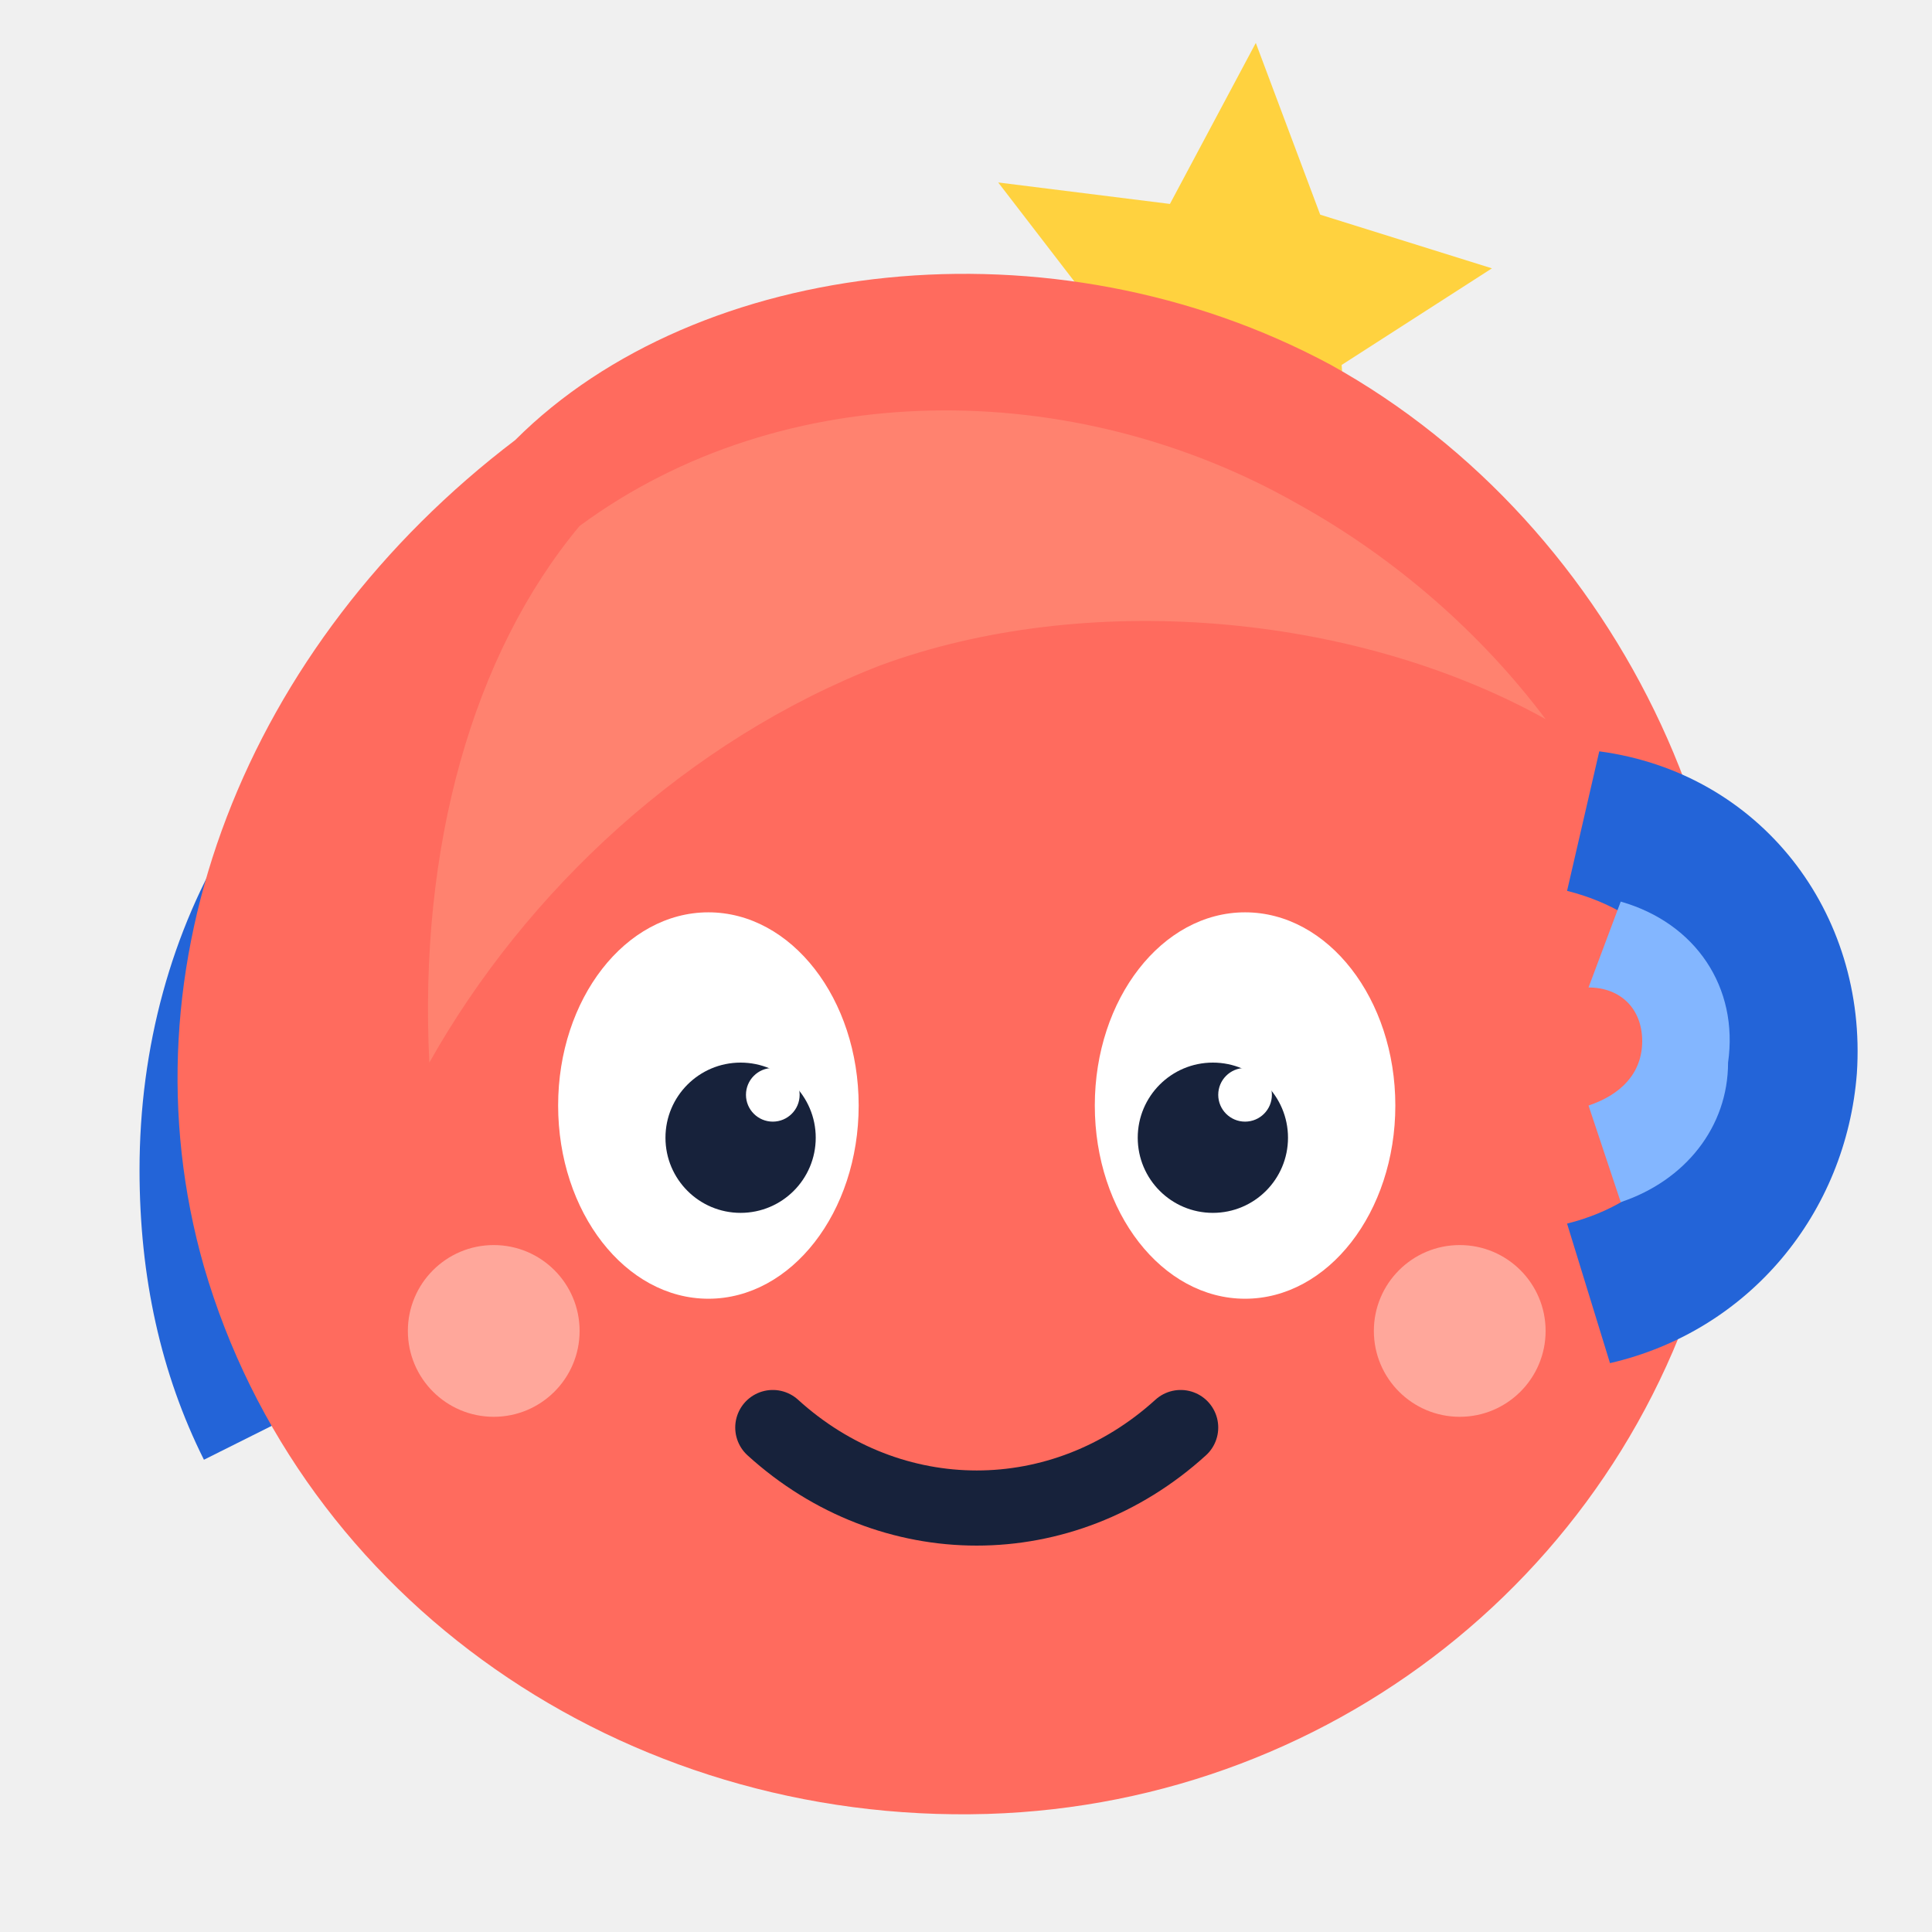
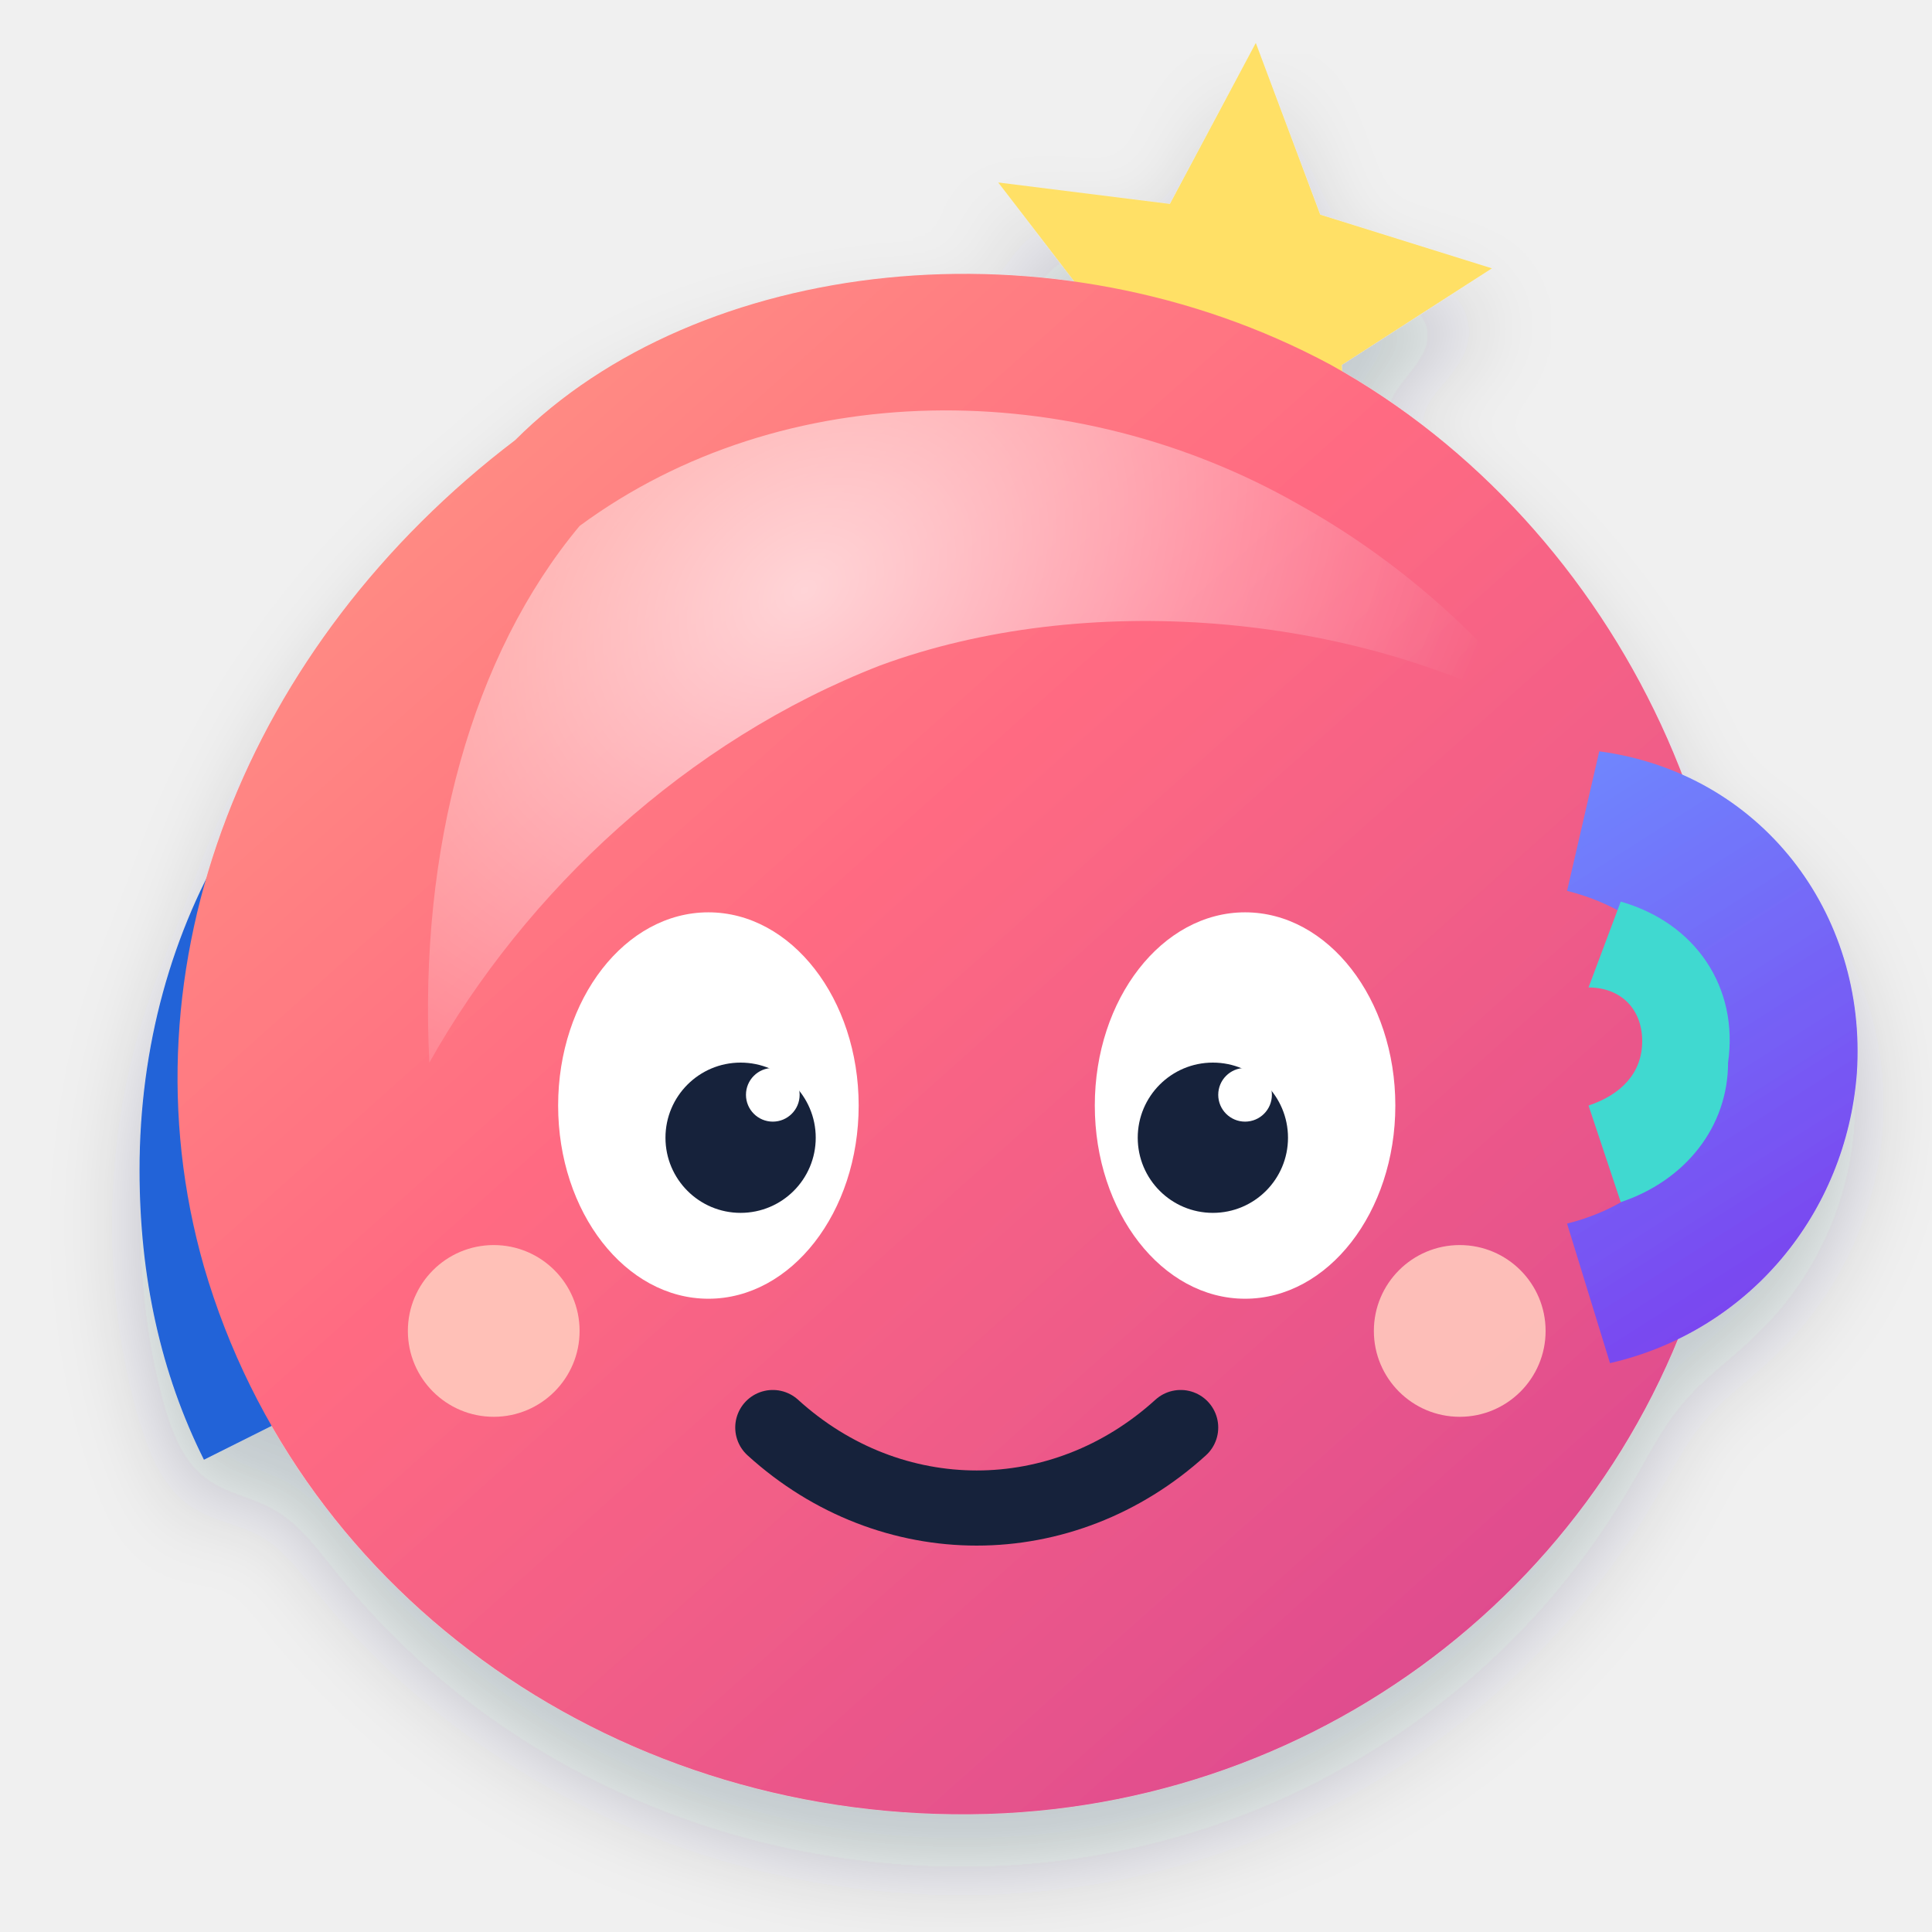
<svg xmlns="http://www.w3.org/2000/svg" viewBox="0 0 180 180" role="img" aria-labelledby="title description">
-   <description id="description">A cheerful coral character with a blue echo-wave ear and yellow creative spark.</description>
-   <path fill="#ffd23f" d="m109 19 8-15 6 16 16 5-14 9 1 17-13-11-16 6 6-16-10-13z" />
-   <path fill="#2364d8" d="M45 57c-20 9-32 29-32 52 0 10 2 19 6 27l16-8a46 46 0 0 1 17-58z" />
-   <path fill="#83b6ff" d="M34 68A57 57 0 0 0 25 120l13-4a44 44 0 0 1 7-39z" />
-   <path fill="#ff6b5e" d="M48 41c17-17 50-21 76-7 27 15 43 48 36 79-7 32-35 55-68 56-34 1-64-20-73-51-8-28 4-58 29-77z" />
-   <path fill="#ff8a76" d="M54 49c19-14 46-14 67-2 9 5 17 12 23 20-18-10-43-12-62-5-18 7-33 21-42 37-1-20 4-38 14-50z" opacity=".72" />
-   <ellipse cx="66" cy="103" fill="#fff" rx="14" ry="18" />
-   <ellipse cx="116" cy="103" fill="#fff" rx="14" ry="18" />
-   <circle cx="69" cy="106" r="7" fill="#17223b" />
-   <circle cx="113" cy="106" r="7" fill="#17223b" />
-   <circle cx="72" cy="102" r="2.5" fill="#fff" />
-   <circle cx="116" cy="102" r="2.5" fill="#fff" />
-   <path fill="none" stroke="#17223b" stroke-linecap="round" stroke-width="7" d="M72 133c11 10 27 10 38 0" />
-   <circle cx="46" cy="124" r="8" fill="#ffb2a6" opacity=".85" />
-   <circle cx="136" cy="124" r="8" fill="#ffb2a6" opacity=".85" />
-   <path fill="#2364d8" d="M149 70c15 2 25 15 24 30-1 13-10 24-23 27l-4-13c8-2 13-8 13-16 0-7-5-13-13-15z" />
-   <path fill="#83b6ff" d="M151 84c7 2 11 8 10 15 0 6-4 11-10 13l-3-9c3-1 5-3 5-6s-2-5-5-5z" />
+   <description id="description">A cheerful plush coral character with colorful echo waves, a creative spark, and a warm dimensional smile.</description>
+   <defs>
+     <linearGradient id="bodyGradient" x1="25" y1="25" x2="150" y2="165" gradientUnits="userSpaceOnUse">
+       <stop stop-color="#ff9a83" />
+       <stop offset=".42" stop-color="#ff6b82" />
+       <stop offset="1" stop-color="#d94691" />
+     </linearGradient>
+     <linearGradient id="earGradient" x1="140" y1="70" x2="175" y2="125" gradientUnits="userSpaceOnUse">
+       <stop stop-color="#6e8cff" />
+       <stop offset="1" stop-color="#7c3aed" />
+     </linearGradient>
+     <radialGradient id="shineGradient" cx="0" cy="0" r="1" gradientTransform="translate(75 55) rotate(56) scale(54 74)" gradientUnits="userSpaceOnUse">
+       <stop stop-color="#fff" stop-opacity=".68" />
+       <stop offset="1" stop-color="#fff" stop-opacity="0" />
+     </radialGradient>
+     <filter id="plush" x="-12%" y="-12%" width="124%" height="124%">
+       <feTurbulence type="fractalNoise" baseFrequency=".7" numOctaves="2" seed="8" result="fuzz" />
+       <feDisplacementMap in="SourceGraphic" in2="fuzz" scale="1.4" />
+       <feDropShadow dx="0" dy="5" stdDeviation="4" flood-color="#17223b" flood-opacity=".2" />
+     </filter>
+   </defs>
+   <g filter="url(#plush)">
+     <path fill="#ffe066" d="m109 19 8-15 6 16 16 5-14 9 1 17-13-11-16 6 6-16-10-13z" />
+     <path fill="#2364d8" d="M45 57c-20 9-32 29-32 52 0 10 2 19 6 27l16-8a46 46 0 0 1 17-58z" />
+     <path fill="#40d9d0" d="M34 68A57 57 0 0 0 25 120l13-4a44 44 0 0 1 7-39z" />
+     <path fill="url(#bodyGradient)" d="M48 41c17-17 50-21 76-7 27 15 43 48 36 79-7 32-35 55-68 56-34 1-64-20-73-51-8-28 4-58 29-77z" />
+     <path fill="url(#shineGradient)" d="M54 49c19-14 46-14 67-2 9 5 17 12 23 20-18-10-43-12-62-5-18 7-33 21-42 37-1-20 4-38 14-50z" />
+     <ellipse cx="66" cy="103" fill="#fff" rx="14" ry="18" />
+     <ellipse cx="116" cy="103" fill="#fff" rx="14" ry="18" />
+     <g>
+       <circle cx="69" cy="106" r="7" fill="#17223b" />
+       <circle cx="113" cy="106" r="7" fill="#17223b" />
+       <circle cx="72" cy="102" r="2.5" fill="#fff" />
+       <circle cx="116" cy="102" r="2.5" fill="#fff" />
+       <animateTransform attributeName="transform" type="scale" values="1;1;1;1 0.1;1 1;1" keyTimes="0;.72;.78;.8;.83;1" dur="6s" repeatCount="indefinite" />
+     </g>
+     <path fill="none" stroke="#17223b" stroke-linecap="round" stroke-width="7" d="M72 133c11 10 27 10 38 0" />
+     <circle cx="46" cy="124" r="8" fill="#ffcabd" opacity=".9" />
+     <circle cx="136" cy="124" r="8" fill="#ffcabd" opacity=".9" />
+     <path fill="url(#earGradient)" d="M149 70c15 2 25 15 24 30-1 13-10 24-23 27l-4-13c8-2 13-8 13-16 0-7-5-13-13-15z" />
+     <path fill="#40d9d0" d="M151 84c7 2 11 8 10 15 0 6-4 11-10 13l-3-9c3-1 5-3 5-6s-2-5-5-5z" />
+   </g>
</svg>
